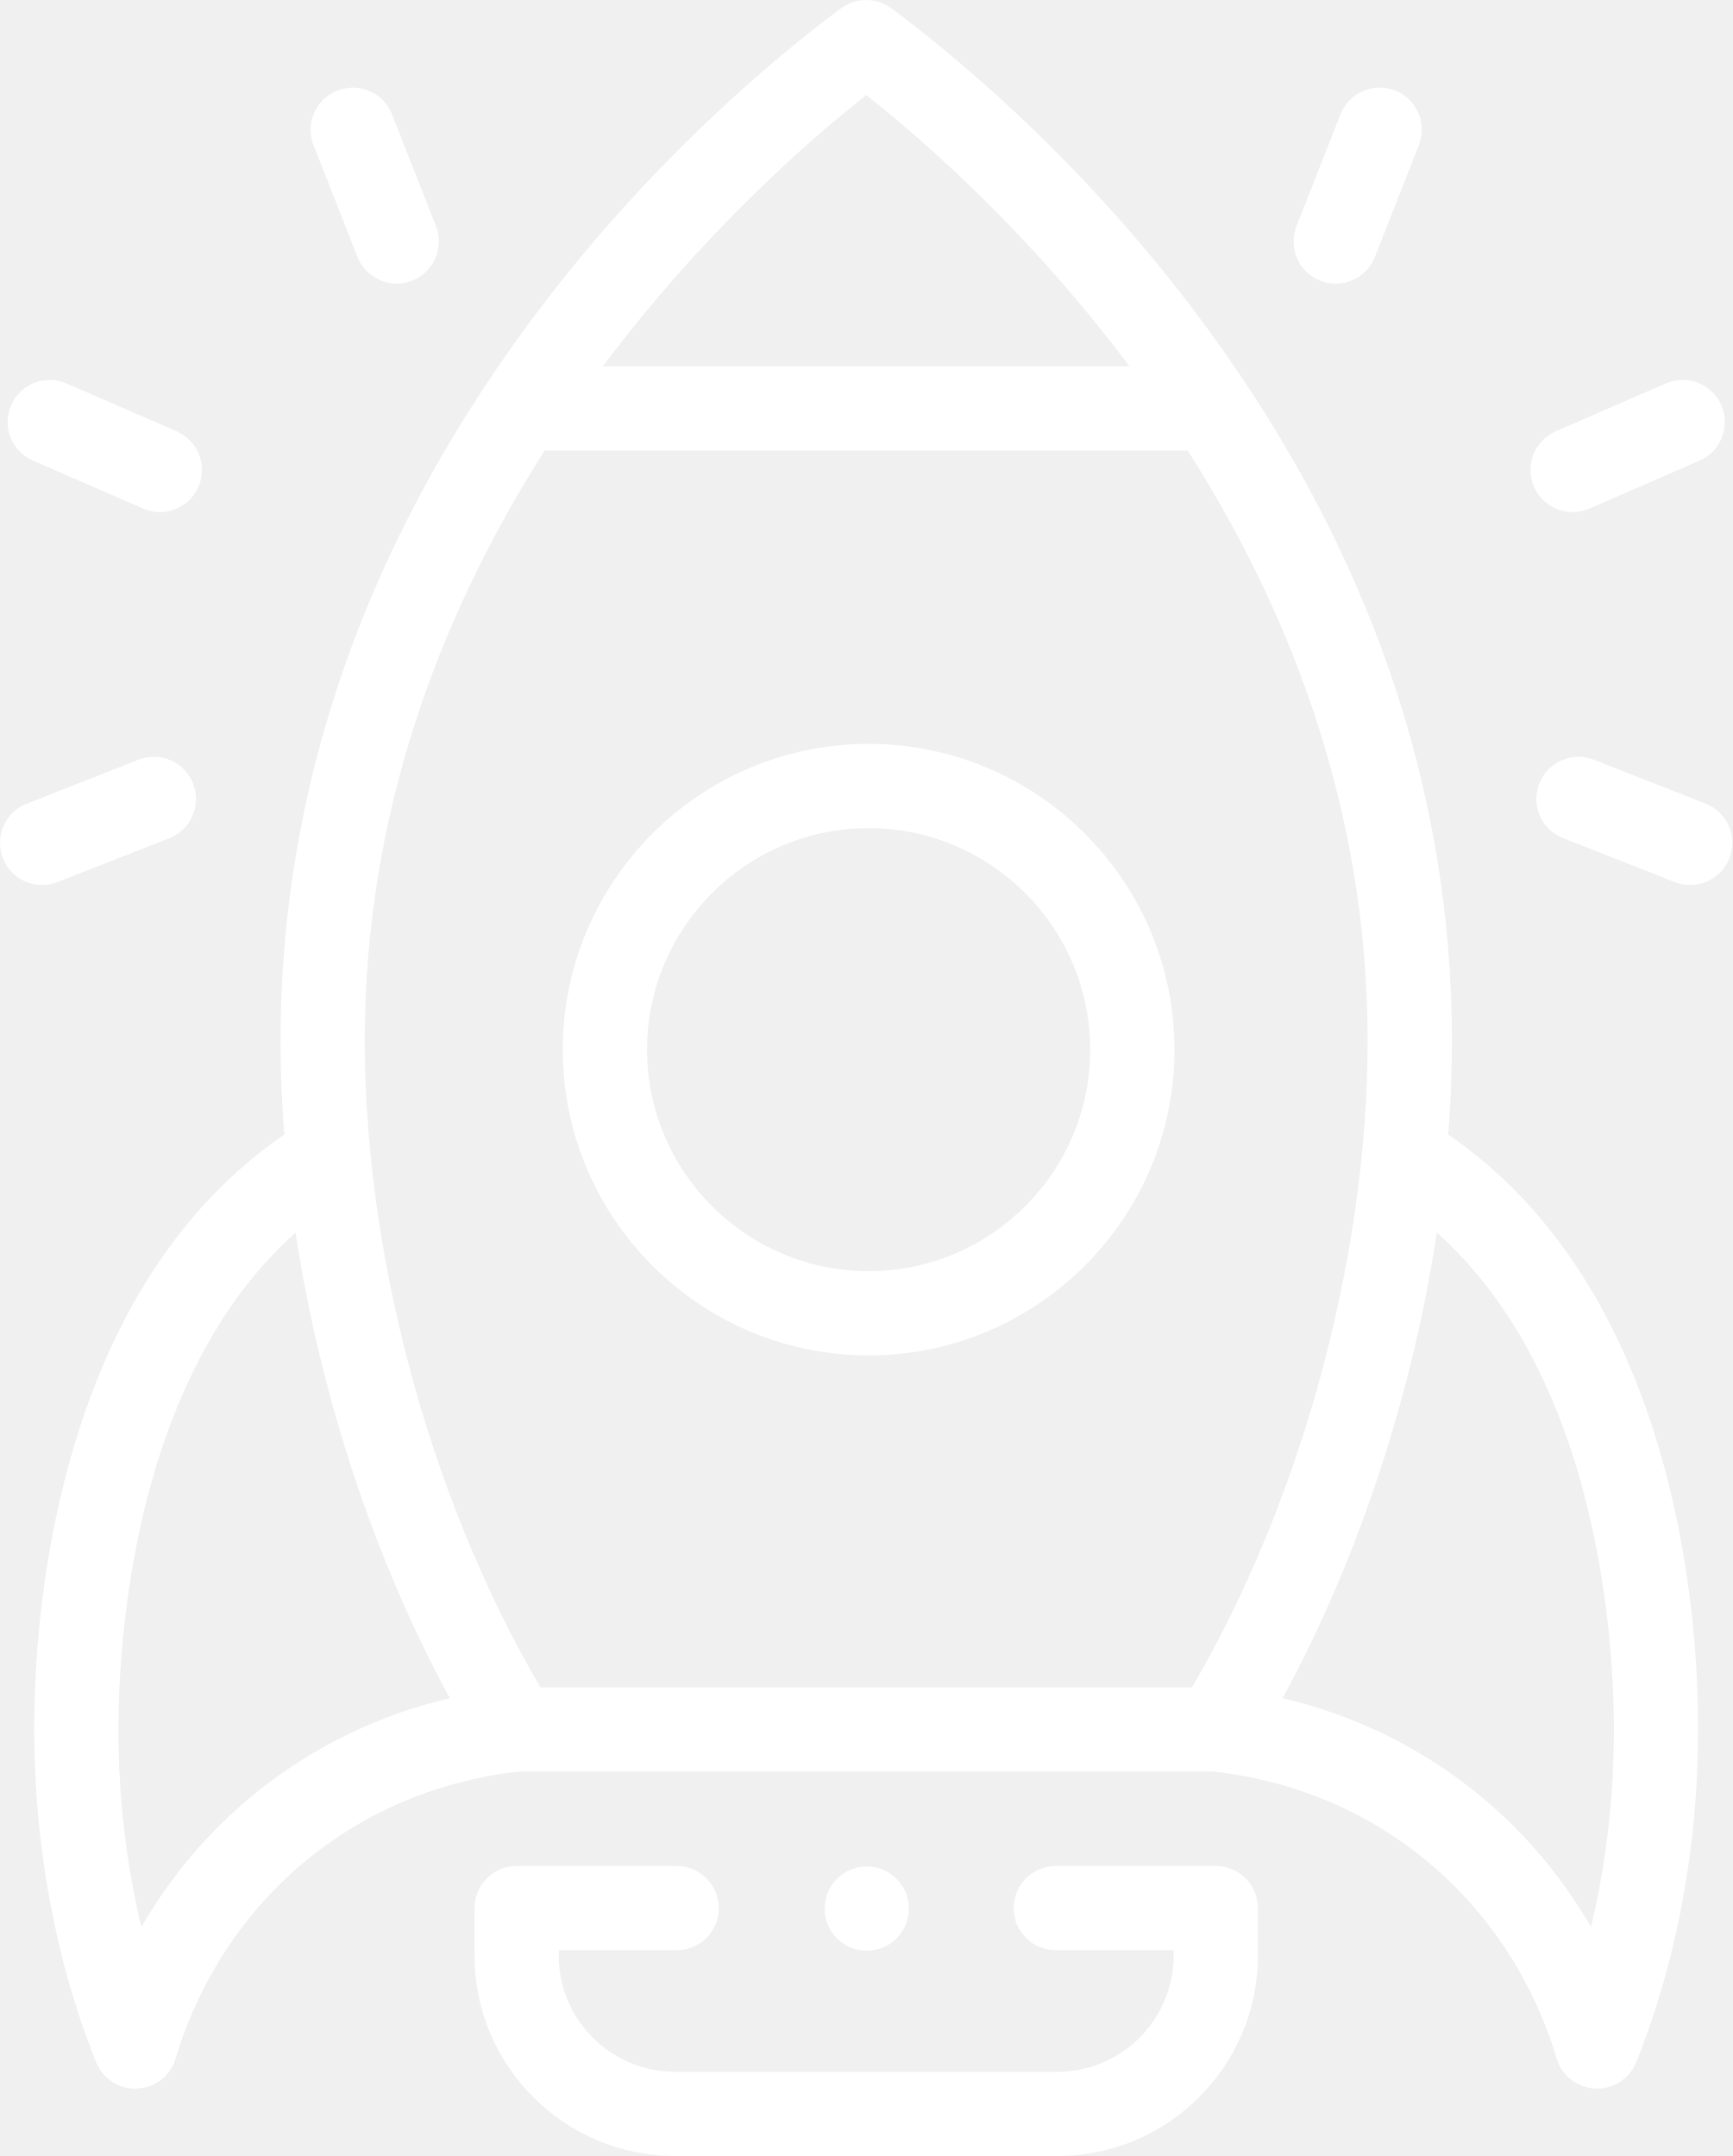
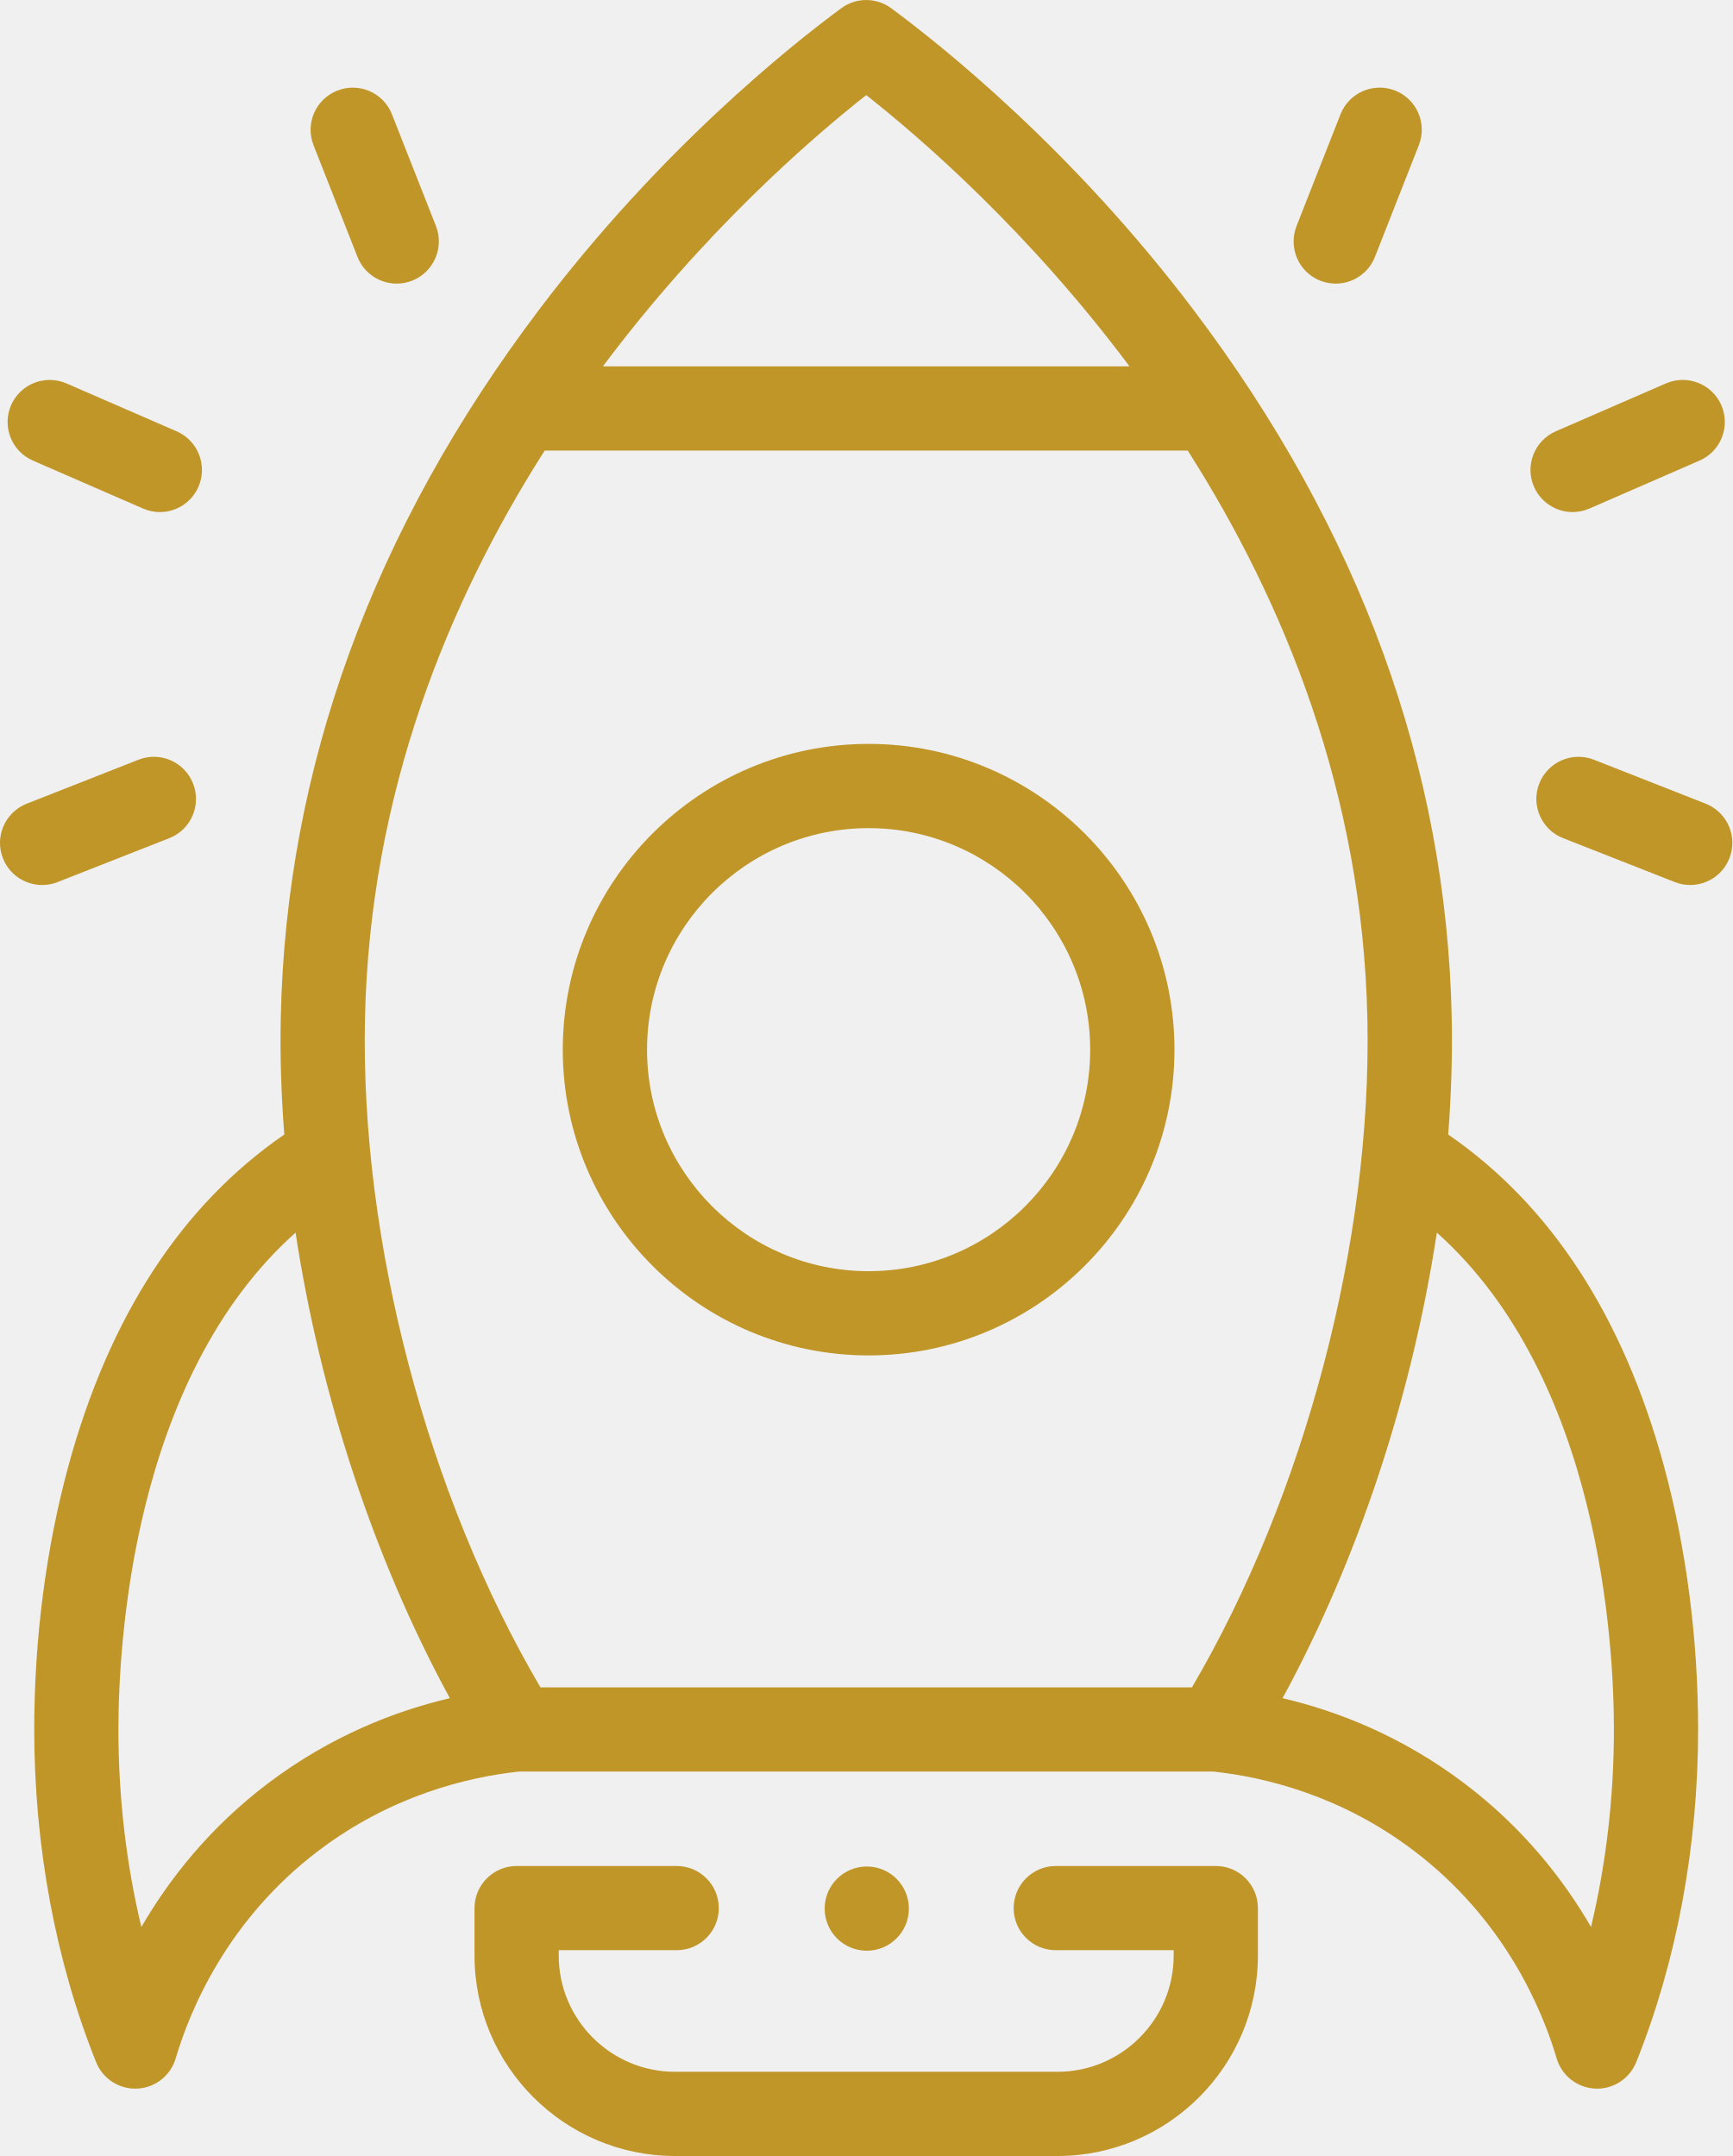
<svg xmlns="http://www.w3.org/2000/svg" version="1.1" id="Calque_1" x="0px" y="0px" width="44.182px" height="55px" viewBox="0 0 44.182 55" enable-background="new 0 0 44.182 55" xml:space="preserve">
  <g>
-     <path fill="white" d="M36.934,28.942c0.079-1.01,0.109-2.008,0.09-2.98c-0.131-6.379-2.349-12.457-6.592-18.066   c-3.091-4.09-6.417-6.736-7.703-7.686c-0.379-0.279-0.896-0.279-1.274,0c-1.287,0.949-4.612,3.596-7.703,7.686   c-4.242,5.609-6.46,11.688-6.591,18.066c-0.021,0.973,0.011,1.971,0.09,2.98c-2.616,1.799-4.468,4.641-5.508,8.461   c-0.569,2.092-0.87,4.416-0.87,6.717c0,2.977,0.546,5.912,1.579,8.488c0.164,0.408,0.561,0.674,0.997,0.674   c0.017,0,0.034,0,0.051-0.002c0.456-0.02,0.849-0.328,0.98-0.768c0.361-1.225,1.318-3.541,3.649-5.305   c1.858-1.406,3.795-1.873,5.107-2.014h17.71c1.313,0.141,3.248,0.607,5.106,2.014c2.335,1.768,3.289,4.082,3.649,5.305   c0.13,0.438,0.522,0.746,0.98,0.768c0.017,0.002,0.034,0.002,0.051,0.002c0.437,0,0.832-0.266,0.997-0.674   c1.033-2.572,1.579-5.508,1.579-8.488c0-2.301-0.301-4.625-0.87-6.717C41.399,33.583,39.549,30.741,36.934,28.942L36.934,28.942z    M22.092,2.426c1.431,1.127,4.15,3.49,6.715,6.92H15.376C17.941,5.917,20.661,3.553,22.092,2.426z M6.833,45.495   c-1.499,1.135-2.525,2.453-3.228,3.664c-0.386-1.611-0.585-3.314-0.585-5.039c0-2.156,0.35-8.955,4.518-12.676   c0.629,4.143,2.005,8.336,3.935,11.877C10.083,43.647,8.437,44.282,6.833,45.495L6.833,45.495z M13.783,43.045   c-2.885-4.914-4.592-11.385-4.475-17.041c0.118-5.768,2.129-10.658,4.583-14.51h16.401c2.452,3.852,4.464,8.742,4.582,14.51   c0.116,5.656-1.591,12.127-4.475,17.041H13.783z M40.577,49.157c-0.7-1.209-1.729-2.527-3.229-3.662   c-1.603-1.213-3.249-1.848-4.638-2.174c1.929-3.541,3.305-7.734,3.935-11.877c4.166,3.721,4.516,10.52,4.516,12.676   C41.161,45.844,40.962,47.547,40.577,49.157L40.577,49.157z" />
-     <path fill="white" d="M1.469,22.502l2.85-1.121c0.552-0.217,0.822-0.842,0.605-1.393c-0.217-0.553-0.84-0.824-1.393-0.607   l-2.849,1.121c-0.552,0.217-0.825,0.842-0.607,1.393c0.167,0.424,0.571,0.682,1.001,0.682C1.207,22.577,1.339,22.553,1.469,22.502z   " />
-     <path fill="white" d="M0.84,11.75l2.808,1.223c0.14,0.061,0.285,0.09,0.428,0.09c0.415,0,0.81-0.242,0.986-0.646   c0.236-0.543-0.013-1.176-0.557-1.414L1.697,9.782C1.153,9.545,0.52,9.793,0.283,10.336C0.047,10.881,0.296,11.514,0.84,11.75z" />
-     <path fill="white" d="M9.117,6.553c0.167,0.424,0.572,0.682,1,0.682c0.131,0,0.264-0.025,0.393-0.074   c0.552-0.219,0.825-0.842,0.608-1.395l-1.122-2.85c-0.217-0.553-0.84-0.822-1.392-0.605c-0.553,0.217-0.825,0.84-0.608,1.393   L9.117,6.553z" />
-     <path fill="white" d="M43.501,20.502l-2.85-1.121c-0.553-0.217-1.177,0.055-1.394,0.607c-0.217,0.551,0.055,1.176,0.607,1.393   l2.85,1.121c0.129,0.051,0.262,0.074,0.393,0.074c0.428,0,0.834-0.258,0.999-0.682C44.324,21.344,44.053,20.719,43.501,20.502   L43.501,20.502z" />
-     <path fill="white" d="M40.107,13.063c0.143,0,0.289-0.029,0.429-0.09l2.808-1.223c0.544-0.236,0.793-0.869,0.556-1.414   c-0.237-0.543-0.87-0.791-1.413-0.555l-2.808,1.221c-0.544,0.238-0.793,0.871-0.557,1.414   C39.299,12.821,39.694,13.063,40.107,13.063z" />
-     <path fill="white" d="M33.672,7.161c0.129,0.049,0.262,0.074,0.394,0.074c0.429,0,0.833-0.258,1-0.682l1.12-2.85   c0.217-0.553-0.054-1.176-0.605-1.393c-0.553-0.217-1.176,0.055-1.393,0.605l-1.121,2.85C32.85,6.319,33.12,6.942,33.672,7.161z" />
-     <path fill="white" d="M22.153,18.977c-4.3,0-7.8,3.498-7.8,7.801c0,4.299,3.5,7.799,7.8,7.799s7.8-3.5,7.8-7.799   C29.953,22.475,26.453,18.977,22.153,18.977z M22.153,32.428c-3.116,0-5.651-2.535-5.651-5.65c0-3.117,2.535-5.652,5.651-5.652   s5.651,2.535,5.651,5.652C27.805,29.893,25.27,32.428,22.153,32.428z" />
-     <path fill="white" d="M31.007,47.602h-4.081c-0.593,0-1.074,0.482-1.074,1.074c0,0.594,0.481,1.074,1.074,1.074h3.007v0.137   c0,1.635-1.33,2.965-2.964,2.965h-9.754c-1.635,0-2.965-1.33-2.965-2.965V49.75h3.008c0.593,0,1.074-0.48,1.074-1.074   c0-0.592-0.481-1.074-1.074-1.074h-4.082c-0.593,0-1.074,0.482-1.074,1.074v1.211c0,2.818,2.295,5.113,5.113,5.113h9.754   c2.818,0,5.112-2.295,5.112-5.113v-1.211C32.081,48.083,31.601,47.602,31.007,47.602z" />
-     <ellipse fill="white" cx="22.106" cy="48.689" rx="1.074" ry="1.074" />
+     <path fill="#c09628" d="M36.934,28.942c0.079-1.01,0.109-2.008,0.09-2.98c-0.131-6.379-2.349-12.457-6.592-18.066   c-3.091-4.09-6.417-6.736-7.703-7.686c-0.379-0.279-0.896-0.279-1.274,0c-1.287,0.949-4.612,3.596-7.703,7.686   c-4.242,5.609-6.46,11.688-6.591,18.066c-0.021,0.973,0.011,1.971,0.09,2.98c-2.616,1.799-4.468,4.641-5.508,8.461   c-0.569,2.092-0.87,4.416-0.87,6.717c0,2.977,0.546,5.912,1.579,8.488c0.164,0.408,0.561,0.674,0.997,0.674   c0.017,0,0.034,0,0.051-0.002c0.456-0.02,0.849-0.328,0.98-0.768c0.361-1.225,1.318-3.541,3.649-5.305   c1.858-1.406,3.795-1.873,5.107-2.014h17.71c1.313,0.141,3.248,0.607,5.106,2.014c2.335,1.768,3.289,4.082,3.649,5.305   c0.13,0.438,0.522,0.746,0.98,0.768c0.017,0.002,0.034,0.002,0.051,0.002c0.437,0,0.832-0.266,0.997-0.674   c1.033-2.572,1.579-5.508,1.579-8.488c0-2.301-0.301-4.625-0.87-6.717C41.399,33.583,39.549,30.741,36.934,28.942L36.934,28.942z    M22.092,2.426c1.431,1.127,4.15,3.49,6.715,6.92H15.376C17.941,5.917,20.661,3.553,22.092,2.426z M6.833,45.495   c-1.499,1.135-2.525,2.453-3.228,3.664c-0.386-1.611-0.585-3.314-0.585-5.039c0-2.156,0.35-8.955,4.518-12.676   c0.629,4.143,2.005,8.336,3.935,11.877C10.083,43.647,8.437,44.282,6.833,45.495L6.833,45.495z M13.783,43.045   c-2.885-4.914-4.592-11.385-4.475-17.041c0.118-5.768,2.129-10.658,4.583-14.51h16.401c2.452,3.852,4.464,8.742,4.582,14.51   c0.116,5.656-1.591,12.127-4.475,17.041H13.783z M40.577,49.157c-0.7-1.209-1.729-2.527-3.229-3.662   c-1.603-1.213-3.249-1.848-4.638-2.174c1.929-3.541,3.305-7.734,3.935-11.877c4.166,3.721,4.516,10.52,4.516,12.676   C41.161,45.844,40.962,47.547,40.577,49.157L40.577,49.157z" />
+     <path fill="#c09628" d="M1.469,22.502l2.85-1.121c0.552-0.217,0.822-0.842,0.605-1.393c-0.217-0.553-0.84-0.824-1.393-0.607   l-2.849,1.121c-0.552,0.217-0.825,0.842-0.607,1.393c0.167,0.424,0.571,0.682,1.001,0.682C1.207,22.577,1.339,22.553,1.469,22.502z   " />
+     <path fill="#c09628" d="M0.84,11.75l2.808,1.223c0.14,0.061,0.285,0.09,0.428,0.09c0.415,0,0.81-0.242,0.986-0.646   c0.236-0.543-0.013-1.176-0.557-1.414L1.697,9.782C1.153,9.545,0.52,9.793,0.283,10.336C0.047,10.881,0.296,11.514,0.84,11.75z" />
+     <path fill="#c09628" d="M9.117,6.553c0.167,0.424,0.572,0.682,1,0.682c0.131,0,0.264-0.025,0.393-0.074   c0.552-0.219,0.825-0.842,0.608-1.395l-1.122-2.85c-0.217-0.553-0.84-0.822-1.392-0.605c-0.553,0.217-0.825,0.84-0.608,1.393   L9.117,6.553z" />
+     <path fill="#c09628" d="M43.501,20.502l-2.85-1.121c-0.553-0.217-1.177,0.055-1.394,0.607c-0.217,0.551,0.055,1.176,0.607,1.393   l2.85,1.121c0.129,0.051,0.262,0.074,0.393,0.074c0.428,0,0.834-0.258,0.999-0.682C44.324,21.344,44.053,20.719,43.501,20.502   L43.501,20.502z" />
+     <path fill="#c09628" d="M40.107,13.063c0.143,0,0.289-0.029,0.429-0.09l2.808-1.223c0.544-0.236,0.793-0.869,0.556-1.414   c-0.237-0.543-0.87-0.791-1.413-0.555l-2.808,1.221c-0.544,0.238-0.793,0.871-0.557,1.414   C39.299,12.821,39.694,13.063,40.107,13.063z" />
+     <path fill="#c09628" d="M33.672,7.161c0.129,0.049,0.262,0.074,0.394,0.074c0.429,0,0.833-0.258,1-0.682l1.12-2.85   c0.217-0.553-0.054-1.176-0.605-1.393c-0.553-0.217-1.176,0.055-1.393,0.605l-1.121,2.85C32.85,6.319,33.12,6.942,33.672,7.161z" />
+     <path fill="#c09628" d="M22.153,18.977c-4.3,0-7.8,3.498-7.8,7.801c0,4.299,3.5,7.799,7.8,7.799s7.8-3.5,7.8-7.799   C29.953,22.475,26.453,18.977,22.153,18.977z M22.153,32.428c-3.116,0-5.651-2.535-5.651-5.65c0-3.117,2.535-5.652,5.651-5.652   s5.651,2.535,5.651,5.652C27.805,29.893,25.27,32.428,22.153,32.428z" />
+     <path fill="#c09628" d="M31.007,47.602h-4.081c-0.593,0-1.074,0.482-1.074,1.074c0,0.594,0.481,1.074,1.074,1.074h3.007v0.137   c0,1.635-1.33,2.965-2.964,2.965h-9.754c-1.635,0-2.965-1.33-2.965-2.965V49.75h3.008c0.593,0,1.074-0.48,1.074-1.074   c0-0.592-0.481-1.074-1.074-1.074h-4.082c-0.593,0-1.074,0.482-1.074,1.074v1.211c0,2.818,2.295,5.113,5.113,5.113h9.754   c2.818,0,5.112-2.295,5.112-5.113v-1.211C32.081,48.083,31.601,47.602,31.007,47.602z" />
+     <ellipse fill="#c09628" cx="22.106" cy="48.689" rx="1.074" ry="1.074" />
  </g>
  <g display="none">
-     <circle display="inline" fill="white" cx="-245.741" cy="50.405" r="1.236" />
-     <path display="inline" fill="white" d="M-215.317,28.937h-2.225c-0.998-6.489-4.215-12.444-9.138-16.868   c-2.233-2.006-4.743-3.626-7.435-4.826h11.485c0.535,1.806,2.208,3.127,4.185,3.127c2.407,0,4.365-1.958,4.365-4.364   c0-2.407-1.958-4.364-4.365-4.364c-1.978,0-3.65,1.321-4.185,3.128h-46.222c-0.535-1.807-2.207-3.128-4.185-3.128   c-2.407,0-4.365,1.957-4.365,4.364c0,2.406,1.958,4.364,4.365,4.364c1.978,0,3.65-1.321,4.185-3.127h11.469   c-8.64,3.855-15.056,11.888-16.557,21.694h-2.225c-0.683,0-1.237,0.554-1.237,1.237v6.254c0,0.684,0.554,1.236,1.237,1.236h6.255   c0.683,0,1.238-0.553,1.238-1.236v-6.254c0-0.684-0.555-1.237-1.238-1.237h-1.526c1.985-11.822,11.815-20.736,23.741-21.622   l-12.289,20.183c-0.256,0.421-0.238,0.956,0.048,1.358l6.729,9.483v12.064c0,0.684,0.554,1.238,1.236,1.238h0.664   c0.684,0,1.237-0.555,1.237-1.238c0-0.475-0.269-0.889-0.664-1.096V39.182h10.568v9.986h-0.011c-0.683,0-1.237,0.553-1.237,1.234   c0,0.684,0.554,1.238,1.237,1.238h1.248c0.683,0,1.237-0.555,1.237-1.238V38.338l6.728-9.483c0.286-0.402,0.304-0.938,0.047-1.358   l-12.256-20.13c11.647,1.141,21.174,9.951,23.125,21.569h-1.526c-0.683,0-1.237,0.554-1.237,1.237v6.254   c0,0.684,0.554,1.236,1.237,1.236h6.255c0.683,0,1.237-0.553,1.237-1.236v-6.254C-214.081,29.49-214.634,28.937-215.317,28.937   L-215.317,28.937z M-218.445,4.114c1.043,0,1.891,0.849,1.891,1.891c0,1.043-0.848,1.892-1.891,1.892   c-1.042,0-1.892-0.849-1.892-1.892C-220.337,4.963-219.488,4.114-218.445,4.114L-218.445,4.114z M-273.037,7.896   c-1.043,0-1.891-0.849-1.891-1.892c0-1.042,0.848-1.891,1.891-1.891c1.042,0,1.892,0.849,1.892,1.891   C-271.146,7.048-271.995,7.896-273.037,7.896z M-271.146,31.409v3.783h-3.783v-3.783H-271.146z M-233.452,28.088l-6.116,8.622   h-11.764l-6.116-8.622l10.761-17.674v14.163c0,0.683,0.553,1.236,1.237,1.236c0.683,0,1.236-0.554,1.236-1.236V10.414   L-233.452,28.088z M-216.554,35.192h-3.782v-3.783h3.782V35.192z" />
+     <circle display="inline" fill="#c09628" cx="-245.741" cy="50.405" r="1.236" />
+     <path display="inline" fill="#c09628" d="M-215.317,28.937h-2.225c-0.998-6.489-4.215-12.444-9.138-16.868   c-2.233-2.006-4.743-3.626-7.435-4.826h11.485c0.535,1.806,2.208,3.127,4.185,3.127c2.407,0,4.365-1.958,4.365-4.364   c0-2.407-1.958-4.364-4.365-4.364c-1.978,0-3.65,1.321-4.185,3.128h-46.222c-0.535-1.807-2.207-3.128-4.185-3.128   c-2.407,0-4.365,1.957-4.365,4.364c0,2.406,1.958,4.364,4.365,4.364c1.978,0,3.65-1.321,4.185-3.127h11.469   c-8.64,3.855-15.056,11.888-16.557,21.694h-2.225c-0.683,0-1.237,0.554-1.237,1.237v6.254c0,0.684,0.554,1.236,1.237,1.236h6.255   c0.683,0,1.238-0.553,1.238-1.236v-6.254c0-0.684-0.555-1.237-1.238-1.237h-1.526c1.985-11.822,11.815-20.736,23.741-21.622   l-12.289,20.183c-0.256,0.421-0.238,0.956,0.048,1.358l6.729,9.483v12.064c0,0.684,0.554,1.238,1.236,1.238h0.664   c0.684,0,1.237-0.555,1.237-1.238c0-0.475-0.269-0.889-0.664-1.096V39.182h10.568v9.986h-0.011c-0.683,0-1.237,0.553-1.237,1.234   c0,0.684,0.554,1.238,1.237,1.238h1.248c0.683,0,1.237-0.555,1.237-1.238V38.338l6.728-9.483c0.286-0.402,0.304-0.938,0.047-1.358   l-12.256-20.13c11.647,1.141,21.174,9.951,23.125,21.569h-1.526c-0.683,0-1.237,0.554-1.237,1.237v6.254   c0,0.684,0.554,1.236,1.237,1.236h6.255c0.683,0,1.237-0.553,1.237-1.236v-6.254C-214.081,29.49-214.634,28.937-215.317,28.937   L-215.317,28.937z M-218.445,4.114c1.043,0,1.891,0.849,1.891,1.891c0,1.043-0.848,1.892-1.891,1.892   c-1.042,0-1.892-0.849-1.892-1.892C-220.337,4.963-219.488,4.114-218.445,4.114L-218.445,4.114z M-273.037,7.896   c-1.043,0-1.891-0.849-1.891-1.892c0-1.042,0.848-1.891,1.891-1.891c1.042,0,1.892,0.849,1.892,1.891   C-271.146,7.048-271.995,7.896-273.037,7.896z M-271.146,31.409v3.783h-3.783v-3.783H-271.146z M-233.452,28.088l-6.116,8.622   h-11.764l-6.116-8.622l10.761-17.674v14.163c0,0.683,0.553,1.236,1.237,1.236c0.683,0,1.236-0.554,1.236-1.236V10.414   L-233.452,28.088z M-216.554,35.192h-3.782v-3.783h3.782V35.192z" />
  </g>
  <g display="none">
-     <path display="inline" fill="white" d="M-86.394,28.659h-12.813c-0.648,0-1.176,0.527-1.176,1.176   c0,0.65,0.527,1.176,1.176,1.176h12.813c0.649,0,1.176-0.525,1.176-1.176C-85.218,29.186-85.744,28.659-86.394,28.659   L-86.394,28.659z" />
-     <path display="inline" fill="white" d="M-86.394,34.016h-7.863c-0.649,0-1.176,0.527-1.176,1.176c0,0.65,0.526,1.176,1.176,1.176   h7.863c0.649,0,1.176-0.525,1.176-1.176C-85.218,34.543-85.744,34.016-86.394,34.016z" />
-     <path display="inline" fill="white" d="M-86.394,39.375h-12.813c-0.648,0-1.176,0.525-1.176,1.176   c0,0.648,0.527,1.176,1.176,1.176h12.813c0.649,0,1.176-0.527,1.176-1.176C-85.218,39.901-85.744,39.375-86.394,39.375   L-86.394,39.375z" />
-     <path display="inline" fill="white" d="M-111.005,27.038c-0.459-0.461-1.204-0.459-1.663,0c-0.459,0.459-0.459,1.203,0,1.662   l6.738,6.738l-6.738,6.738c-0.459,0.459-0.459,1.205,0,1.664c0.229,0.229,0.531,0.344,0.832,0.344s0.602-0.115,0.831-0.344   l7.571-7.57c0.459-0.459,0.459-1.203,0-1.664L-111.005,27.038z" />
-     <path display="inline" fill="white" d="M-124.149,27.038c-0.459-0.461-1.204-0.461-1.663,0l-7.57,7.568   c-0.459,0.459-0.459,1.205,0,1.664l7.57,7.57c0.229,0.229,0.53,0.344,0.831,0.344s0.602-0.115,0.832-0.344   c0.459-0.459,0.459-1.205,0-1.664l-6.739-6.738l6.739-6.738C-123.69,28.241-123.69,27.497-124.149,27.038L-124.149,27.038z" />
-     <path display="inline" fill="white" d="M-116.336,23.538c-0.639-0.113-1.25,0.314-1.362,0.953l-3.738,21.195   c-0.113,0.641,0.314,1.25,0.954,1.363c0.069,0.012,0.138,0.018,0.206,0.018c0.56,0,1.056-0.4,1.156-0.971l3.738-21.197   C-115.269,24.26-115.696,23.651-116.336,23.538L-116.336,23.538z" />
-     <path display="inline" fill="white" d="M-80.546,4.924h-23.721c-0.649,0-1.176,0.527-1.176,1.176c0,0.65,0.526,1.176,1.176,1.176   h22.545v8.387h-55.501V7.276h22.459c0.649,0,1.176-0.525,1.176-1.176c0-0.648-0.527-1.176-1.176-1.176h-23.635   c-0.649,0-1.176,0.527-1.176,1.176v47.648c0,0.648,0.526,1.176,1.176,1.176h57.853c0.649,0,1.176-0.527,1.176-1.176V6.1   C-79.37,5.452-79.896,4.924-80.546,4.924z M-137.223,52.573V18.014h55.501v34.559H-137.223z" />
-     <circle display="inline" fill="white" cx="-109.472" cy="6.1" r="1.176" />
-     <circle display="inline" fill="white" cx="-132.027" cy="11.469" r="1.176" />
-     <circle display="inline" fill="white" cx="-127.323" cy="11.469" r="1.176" />
-     <circle display="inline" fill="white" cx="-122.62" cy="11.469" r="1.176" />
+     <path display="inline" fill="#c09628" d="M-86.394,28.659h-12.813c-0.648,0-1.176,0.527-1.176,1.176   c0,0.65,0.527,1.176,1.176,1.176h12.813c0.649,0,1.176-0.525,1.176-1.176C-85.218,29.186-85.744,28.659-86.394,28.659   L-86.394,28.659z" />
+     <path display="inline" fill="#c09628" d="M-86.394,34.016h-7.863c-0.649,0-1.176,0.527-1.176,1.176c0,0.65,0.526,1.176,1.176,1.176   h7.863c0.649,0,1.176-0.525,1.176-1.176C-85.218,34.543-85.744,34.016-86.394,34.016z" />
+     <path display="inline" fill="#c09628" d="M-86.394,39.375h-12.813c-0.648,0-1.176,0.525-1.176,1.176   c0,0.648,0.527,1.176,1.176,1.176h12.813c0.649,0,1.176-0.527,1.176-1.176C-85.218,39.901-85.744,39.375-86.394,39.375   L-86.394,39.375z" />
+     <path display="inline" fill="#c09628" d="M-111.005,27.038c-0.459-0.461-1.204-0.459-1.663,0c-0.459,0.459-0.459,1.203,0,1.662   l6.738,6.738l-6.738,6.738c-0.459,0.459-0.459,1.205,0,1.664c0.229,0.229,0.531,0.344,0.832,0.344s0.602-0.115,0.831-0.344   l7.571-7.57c0.459-0.459,0.459-1.203,0-1.664L-111.005,27.038z" />
+     <path display="inline" fill="#c09628" d="M-124.149,27.038c-0.459-0.461-1.204-0.461-1.663,0l-7.57,7.568   c-0.459,0.459-0.459,1.205,0,1.664l7.57,7.57c0.229,0.229,0.53,0.344,0.831,0.344s0.602-0.115,0.832-0.344   c0.459-0.459,0.459-1.205,0-1.664l-6.739-6.738l6.739-6.738C-123.69,28.241-123.69,27.497-124.149,27.038L-124.149,27.038z" />
+     <path display="inline" fill="#c09628" d="M-116.336,23.538c-0.639-0.113-1.25,0.314-1.362,0.953l-3.738,21.195   c-0.113,0.641,0.314,1.25,0.954,1.363c0.069,0.012,0.138,0.018,0.206,0.018c0.56,0,1.056-0.4,1.156-0.971l3.738-21.197   C-115.269,24.26-115.696,23.651-116.336,23.538L-116.336,23.538z" />
+     <path display="inline" fill="#c09628" d="M-80.546,4.924h-23.721c-0.649,0-1.176,0.527-1.176,1.176c0,0.65,0.526,1.176,1.176,1.176   h22.545v8.387h-55.501V7.276h22.459c0.649,0,1.176-0.525,1.176-1.176c0-0.648-0.527-1.176-1.176-1.176h-23.635   c-0.649,0-1.176,0.527-1.176,1.176v47.648c0,0.648,0.526,1.176,1.176,1.176h57.853c0.649,0,1.176-0.527,1.176-1.176V6.1   C-79.37,5.452-79.896,4.924-80.546,4.924z M-137.223,52.573V18.014h55.501v34.559H-137.223z" />
+     <circle display="inline" fill="#c09628" cx="-109.472" cy="6.1" r="1.176" />
+     <circle display="inline" fill="#c09628" cx="-132.027" cy="11.469" r="1.176" />
+     <circle display="inline" fill="#c09628" cx="-127.323" cy="11.469" r="1.176" />
+     <circle display="inline" fill="#c09628" cx="-122.62" cy="11.469" r="1.176" />
  </g>
</svg>
